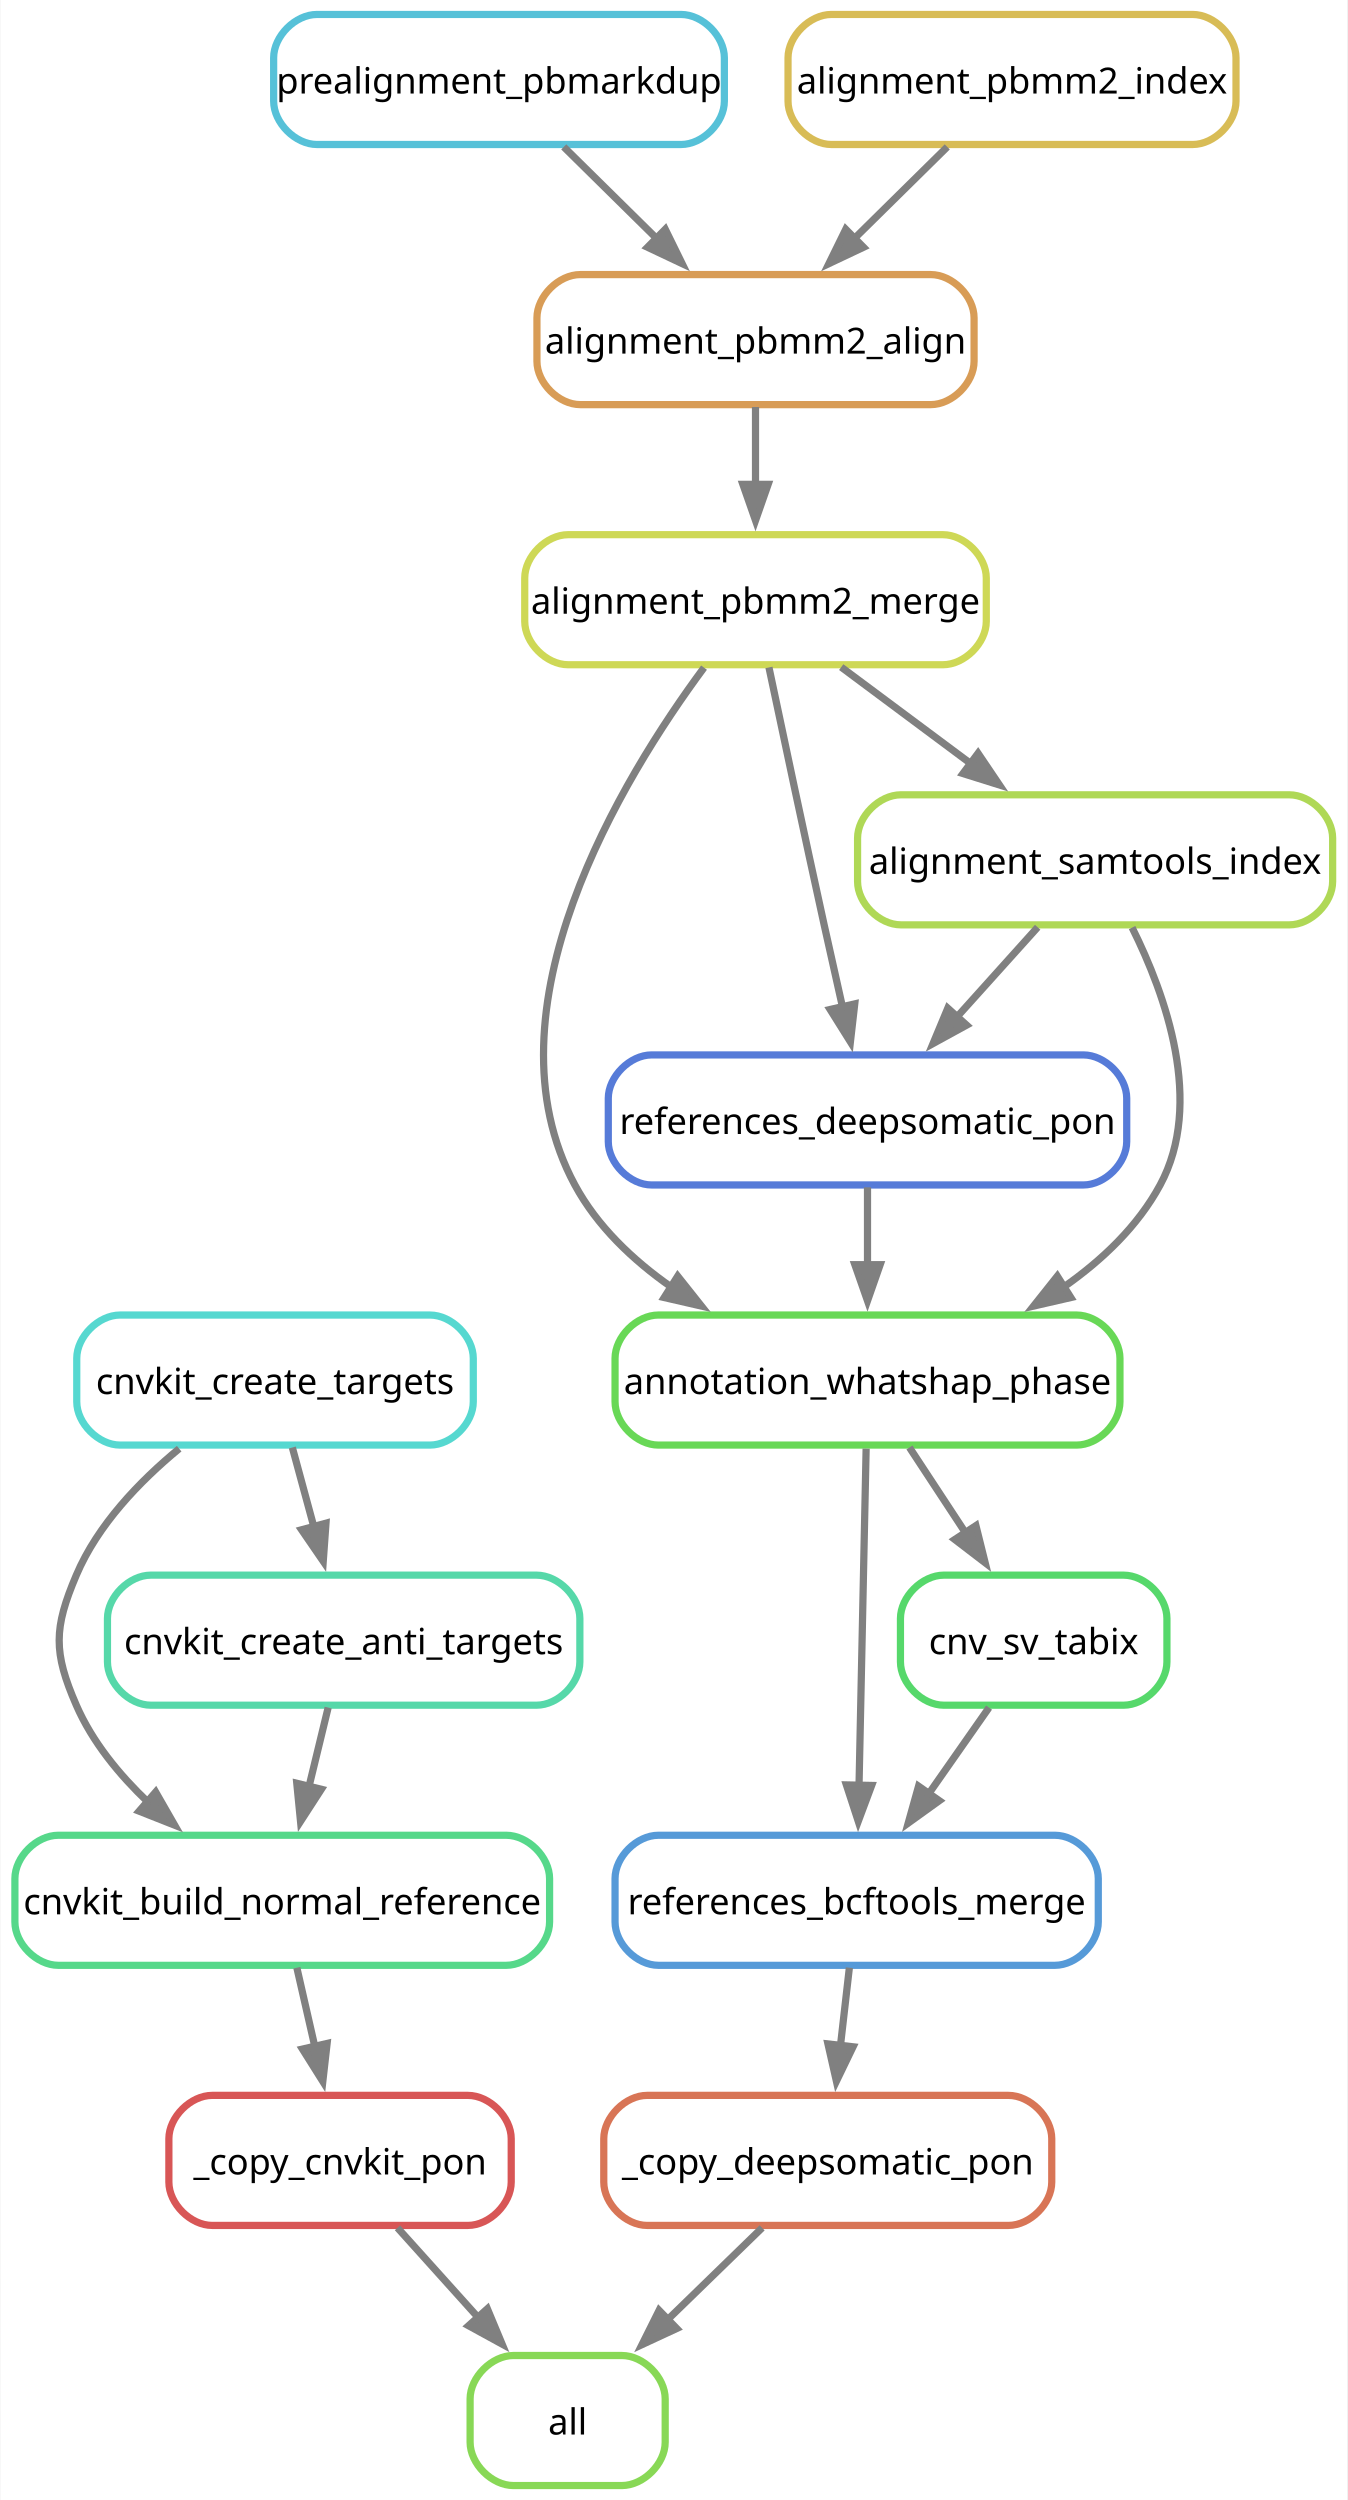
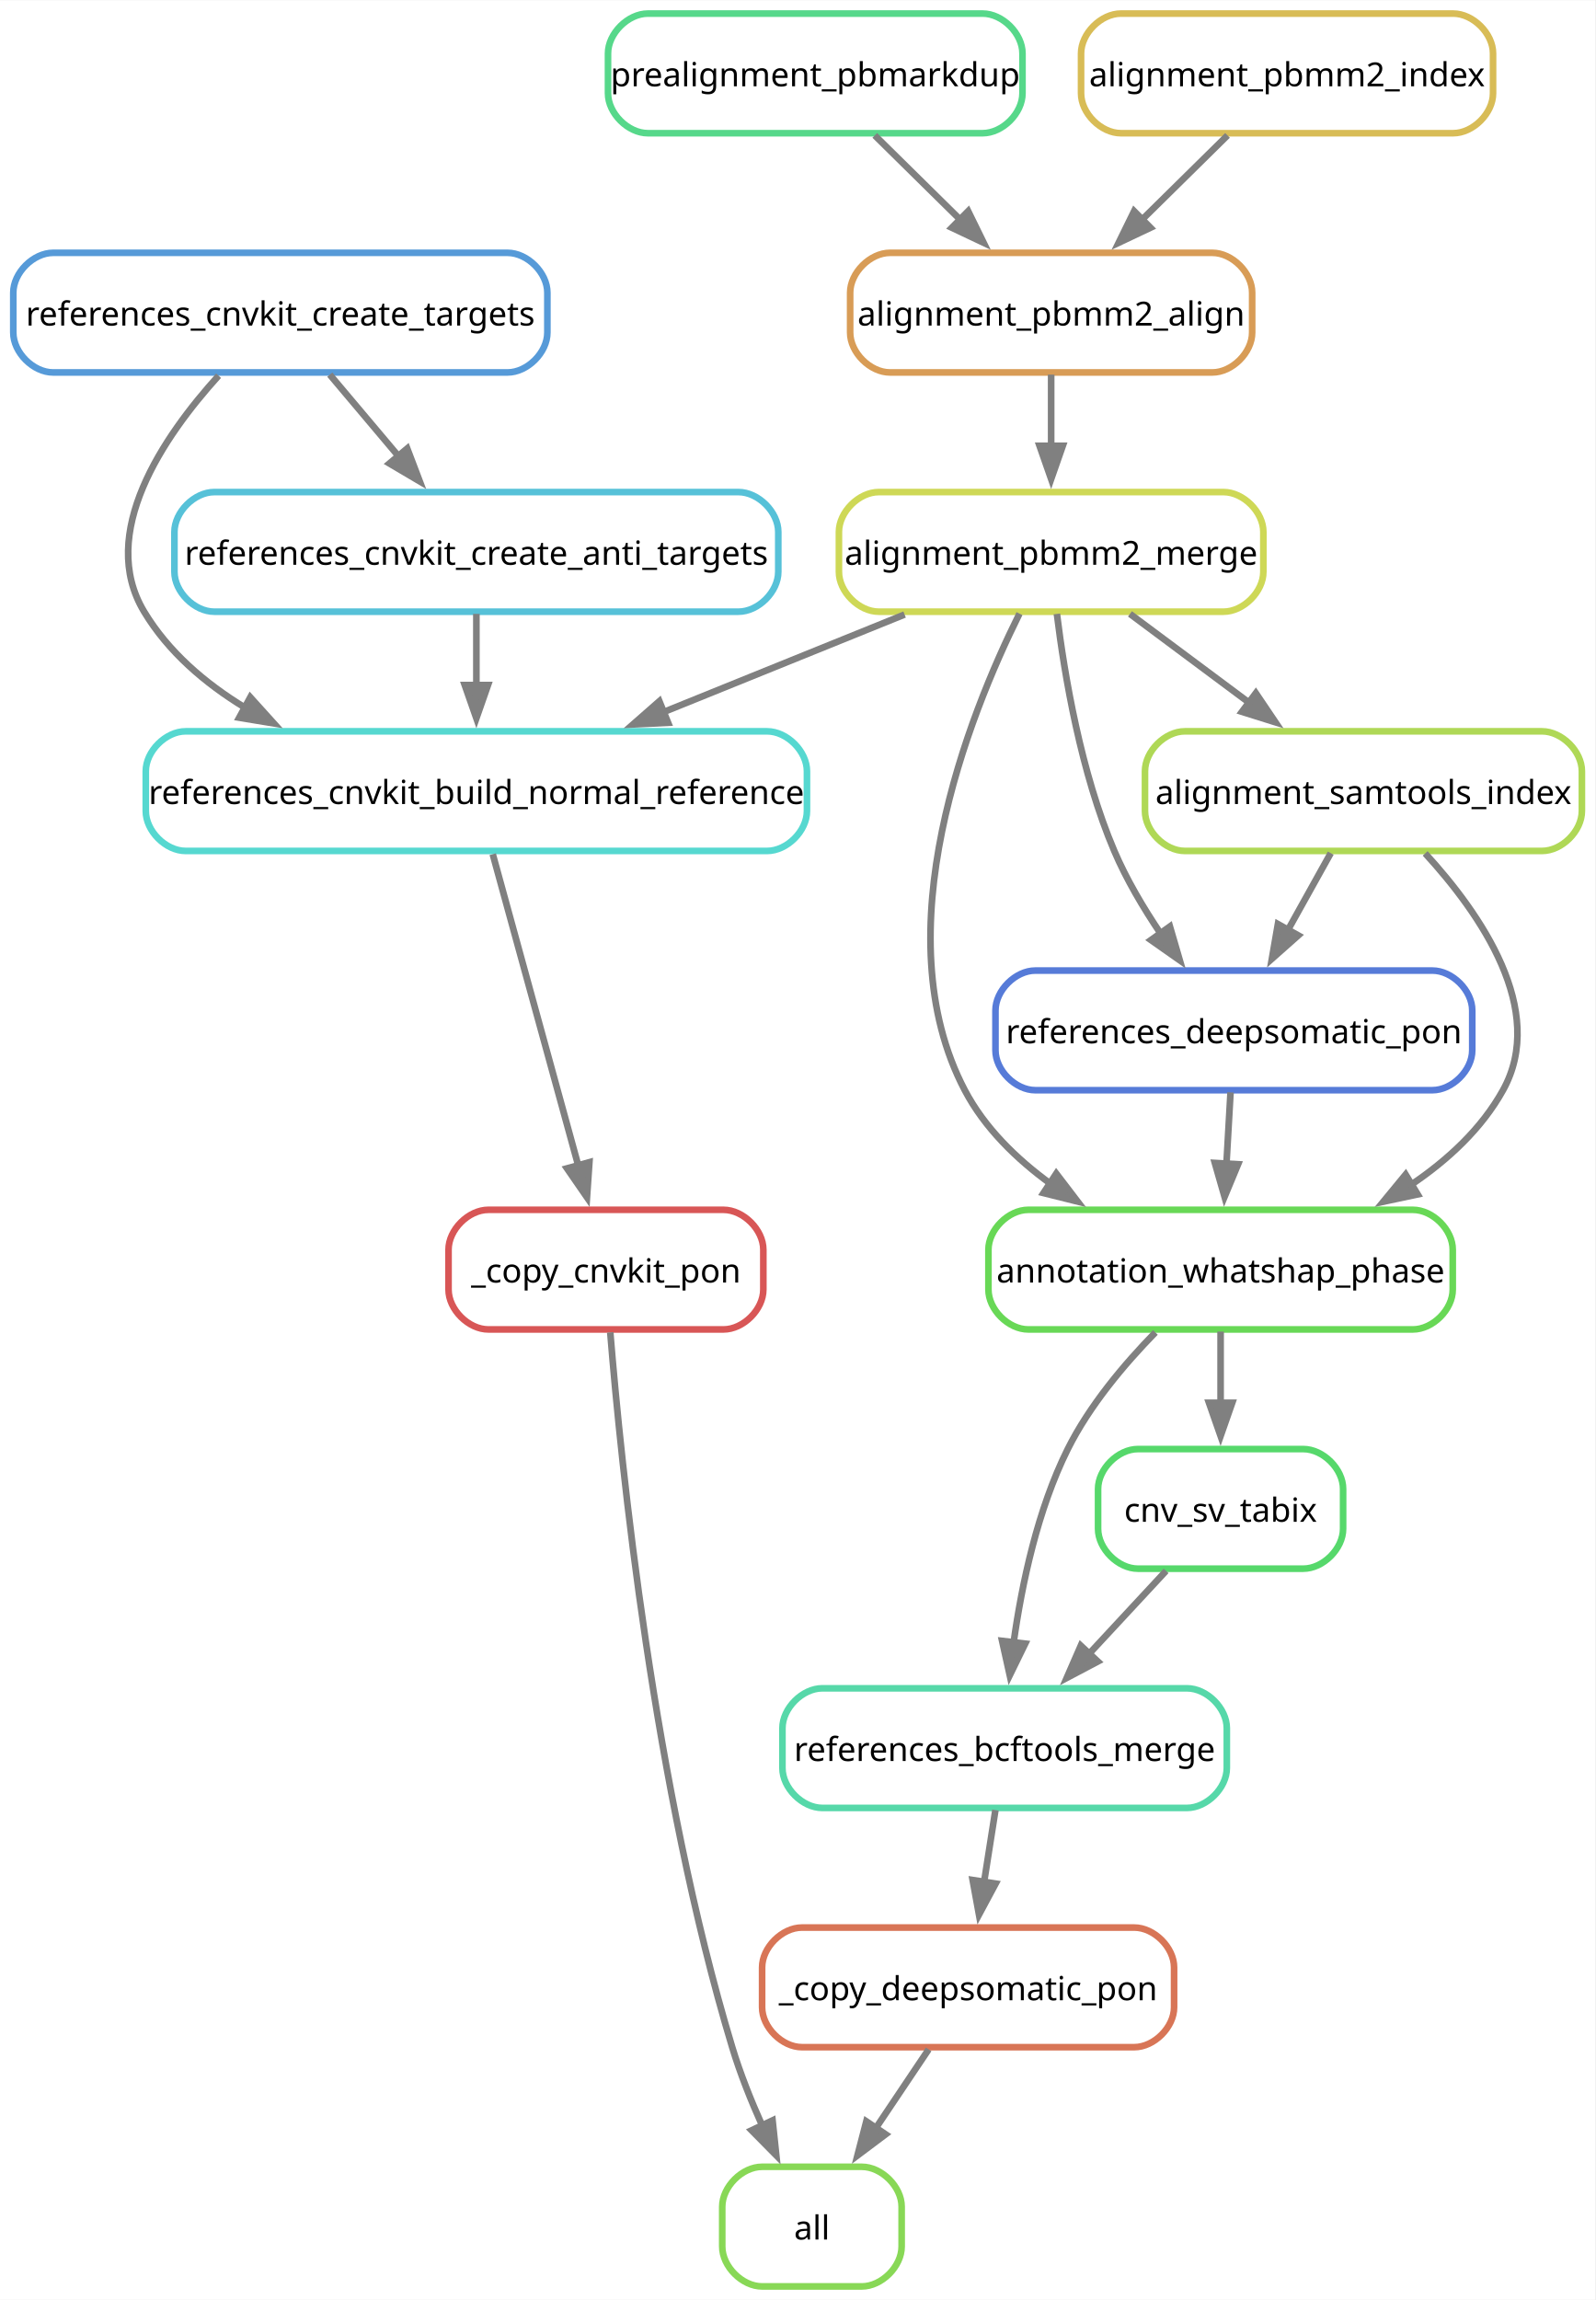
- <svg xmlns="http://www.w3.org/2000/svg" width="373pt" height="692pt" viewBox="0.00 0.00 372.75 692.00">
+ <svg xmlns="http://www.w3.org/2000/svg" width="480pt" height="692pt" viewBox="0.00 0.00 480.12 692.00">
  <g id="graph0" class="graph" transform="scale(1 1) rotate(0) translate(4 688)">
-     <polygon fill="white" stroke="none" points="-4,4 -4,-688 368.75,-688 368.75,4 -4,4" />
+     <polygon fill="white" stroke="none" points="-4,4 -4,-688 476.12,-688 476.12,4 -4,4" />
    <g id="node1" class="node">
-       <path fill="none" stroke="#88d856" stroke-width="2" d="M168,-36C168,-36 138,-36 138,-36 132,-36 126,-30 126,-24 126,-24 126,-12 126,-12 126,-6 132,0 138,0 138,0 168,0 168,0 174,0 180,-6 180,-12 180,-12 180,-24 180,-24 180,-30 174,-36 168,-36" />
-       <text text-anchor="middle" x="153" y="-14.12" font-family="sans" font-size="10.00">all</text>
+       <path fill="none" stroke="#88d856" stroke-width="2" d="M255.38,-36C255.38,-36 225.38,-36 225.38,-36 219.38,-36 213.38,-30 213.38,-24 213.38,-24 213.38,-12 213.38,-12 213.38,-6 219.38,0 225.38,0 225.38,0 255.38,0 255.38,0 261.38,0 267.38,-6 267.38,-12 267.38,-12 267.38,-24 267.38,-24 267.38,-30 261.38,-36 255.38,-36" />
+       <text text-anchor="middle" x="240.38" y="-14.12" font-family="sans" font-size="10.00">all</text>
    </g>
    <g id="node2" class="node">
-       <path fill="none" stroke="#d85656" stroke-width="2" d="M125.38,-108C125.38,-108 54.62,-108 54.62,-108 48.62,-108 42.62,-102 42.62,-96 42.62,-96 42.62,-84 42.62,-84 42.62,-78 48.62,-72 54.62,-72 54.62,-72 125.38,-72 125.38,-72 131.38,-72 137.38,-78 137.38,-84 137.38,-84 137.38,-96 137.38,-96 137.38,-102 131.38,-108 125.38,-108" />
-       <text text-anchor="middle" x="90" y="-86.12" font-family="sans" font-size="10.00">_copy_cnvkit_pon</text>
+       <path fill="none" stroke="#d85656" stroke-width="2" d="M213.75,-324C213.75,-324 143,-324 143,-324 137,-324 131,-318 131,-312 131,-312 131,-300 131,-300 131,-294 137,-288 143,-288 143,-288 213.75,-288 213.75,-288 219.75,-288 225.75,-294 225.75,-300 225.75,-300 225.75,-312 225.75,-312 225.75,-318 219.75,-324 213.75,-324" />
+       <text text-anchor="middle" x="178.38" y="-302.12" font-family="sans" font-size="10.00">_copy_cnvkit_pon</text>
    </g>
    <g id="edge2" class="edge">
-       <path fill="none" stroke="grey" stroke-width="2" d="M105.9,-71.34C112.71,-63.77 120.82,-54.75 128.38,-46.35" />
-       <polygon fill="grey" stroke="grey" stroke-width="2" points="130.78,-48.93 134.86,-39.15 125.57,-44.24 130.78,-48.93" />
+       <path fill="none" stroke="grey" stroke-width="2" d="M179.68,-287.1C182.91,-247.56 192.78,-150.08 216.38,-72 218.76,-64.1 222.07,-55.84 225.47,-48.26" />
+       <polygon fill="grey" stroke="grey" stroke-width="2" points="228.53,-49.97 229.65,-39.43 222.21,-46.97 228.53,-49.97" />
    </g>
    <g id="node3" class="node">
-       <path fill="none" stroke="#56d88a" stroke-width="2" d="M136,-180C136,-180 12,-180 12,-180 6,-180 0,-174 0,-168 0,-168 0,-156 0,-156 0,-150 6,-144 12,-144 12,-144 136,-144 136,-144 142,-144 148,-150 148,-156 148,-156 148,-168 148,-168 148,-174 142,-180 136,-180" />
-       <text text-anchor="middle" x="74" y="-158.12" font-family="sans" font-size="10.00">cnvkit_build_normal_reference</text>
+       <path fill="none" stroke="#56d8d0" stroke-width="2" d="M226.88,-468C226.88,-468 51.88,-468 51.88,-468 45.88,-468 39.88,-462 39.88,-456 39.88,-456 39.88,-444 39.88,-444 39.88,-438 45.88,-432 51.88,-432 51.88,-432 226.88,-432 226.88,-432 232.88,-432 238.88,-438 238.88,-444 238.88,-444 238.88,-456 238.88,-456 238.88,-462 232.88,-468 226.88,-468" />
+       <text text-anchor="middle" x="139.38" y="-446.12" font-family="sans" font-size="10.00">references_cnvkit_build_normal_reference</text>
    </g>
    <g id="edge3" class="edge">
-       <path fill="none" stroke="grey" stroke-width="2" d="M78.04,-143.34C79.56,-136.67 81.34,-128.89 83.05,-121.39" />
-       <polygon fill="grey" stroke="grey" stroke-width="2" points="86.42,-122.38 85.23,-111.85 79.59,-120.82 86.42,-122.38" />
+       <path fill="none" stroke="grey" stroke-width="2" d="M144.31,-431.02C150.79,-407.44 162.24,-365.73 170.07,-337.25" />
+       <polygon fill="grey" stroke="grey" stroke-width="2" points="173.4,-338.33 172.67,-327.76 166.65,-336.47 173.4,-338.33" />
    </g>
    <g id="node4" class="node">
-       <path fill="none" stroke="#56d8d0" stroke-width="2" d="M114.88,-324C114.88,-324 29.12,-324 29.12,-324 23.12,-324 17.12,-318 17.12,-312 17.12,-312 17.12,-300 17.12,-300 17.12,-294 23.12,-288 29.12,-288 29.12,-288 114.88,-288 114.88,-288 120.88,-288 126.88,-294 126.88,-300 126.88,-300 126.88,-312 126.88,-312 126.88,-318 120.88,-324 114.88,-324" />
-       <text text-anchor="middle" x="72" y="-302.12" font-family="sans" font-size="10.00">cnvkit_create_targets</text>
+       <path fill="none" stroke="#ced856" stroke-width="2" d="M364.25,-540C364.25,-540 260.5,-540 260.5,-540 254.5,-540 248.5,-534 248.5,-528 248.5,-528 248.5,-516 248.5,-516 248.5,-510 254.5,-504 260.5,-504 260.5,-504 364.25,-504 364.25,-504 370.25,-504 376.25,-510 376.25,-516 376.25,-516 376.25,-528 376.25,-528 376.25,-534 370.25,-540 364.25,-540" />
+       <text text-anchor="middle" x="312.38" y="-518.12" font-family="sans" font-size="10.00">alignment_pbmm2_merge</text>
+     </g>
+     <g id="edge6" class="edge">
+       <path fill="none" stroke="grey" stroke-width="2" d="M268.27,-503.15C246.19,-494.22 219.22,-483.31 195.66,-473.77" />
+       <polygon fill="grey" stroke="grey" stroke-width="2" points="197.09,-470.58 186.5,-470.07 194.46,-477.06 197.09,-470.58" />
+     </g>
+     <g id="node12" class="node">
+       <path fill="none" stroke="#68d856" stroke-width="2" d="M421.25,-324C421.25,-324 305.5,-324 305.5,-324 299.5,-324 293.5,-318 293.5,-312 293.5,-312 293.5,-300 293.5,-300 293.5,-294 299.5,-288 305.5,-288 305.5,-288 421.25,-288 421.25,-288 427.25,-288 433.25,-294 433.25,-300 433.25,-300 433.25,-312 433.25,-312 433.25,-318 427.25,-324 421.25,-324" />
+       <text text-anchor="middle" x="363.38" y="-302.12" font-family="sans" font-size="10.00">annotation_whatshap_phase</text>
+     </g>
+     <g id="edge16" class="edge">
+       <path fill="none" stroke="grey" stroke-width="2" d="M302.85,-503.42C287.51,-472.55 261.48,-407.37 286.38,-360 292.32,-348.69 301.9,-339.32 312.3,-331.77" />
+       <polygon fill="grey" stroke="grey" stroke-width="2" points="313.92,-334.9 320.36,-326.48 310.07,-329.05 313.92,-334.9" />
+     </g>
+     <g id="node13" class="node">
+       <path fill="none" stroke="#567bd8" stroke-width="2" d="M427.12,-396C427.12,-396 307.62,-396 307.62,-396 301.62,-396 295.62,-390 295.62,-384 295.62,-384 295.62,-372 295.62,-372 295.62,-366 301.62,-360 307.62,-360 307.62,-360 427.12,-360 427.12,-360 433.12,-360 439.12,-366 439.12,-372 439.12,-372 439.12,-384 439.12,-384 439.12,-390 433.12,-396 427.12,-396" />
+       <text text-anchor="middle" x="367.38" y="-374.12" font-family="sans" font-size="10.00">references_deepsomatic_pon</text>
+     </g>
+     <g id="edge18" class="edge">
+       <path fill="none" stroke="grey" stroke-width="2" d="M314.11,-503.33C316.39,-484.93 321.33,-455.54 331.38,-432 335.01,-423.48 340.1,-414.89 345.3,-407.18" />
+       <polygon fill="grey" stroke="grey" stroke-width="2" points="348.12,-409.26 351.09,-399.09 342.42,-405.18 348.12,-409.26" />
+     </g>
+     <g id="node14" class="node">
+       <path fill="none" stroke="#afd856" stroke-width="2" d="M460.12,-468C460.12,-468 352.62,-468 352.62,-468 346.62,-468 340.62,-462 340.62,-456 340.62,-456 340.62,-444 340.62,-444 340.62,-438 346.62,-432 352.62,-432 352.62,-432 460.12,-432 460.12,-432 466.12,-432 472.12,-438 472.12,-444 472.12,-444 472.12,-456 472.12,-456 472.12,-462 466.12,-468 460.12,-468" />
+       <text text-anchor="middle" x="406.38" y="-446.12" font-family="sans" font-size="10.00">alignment_samtools_index</text>
+     </g>
+     <g id="edge19" class="edge">
+       <path fill="none" stroke="grey" stroke-width="2" d="M336.1,-503.34C347.03,-495.19 360.22,-485.37 372.2,-476.45" />
+       <polygon fill="grey" stroke="grey" stroke-width="2" points="373.98,-479.49 379.91,-470.71 369.8,-473.88 373.98,-479.49" />
+     </g>
+     <g id="node5" class="node">
+       <path fill="none" stroke="#d89c56" stroke-width="2" d="M360.88,-612C360.88,-612 263.88,-612 263.88,-612 257.88,-612 251.88,-606 251.88,-600 251.88,-600 251.88,-588 251.88,-588 251.88,-582 257.88,-576 263.88,-576 263.88,-576 360.88,-576 360.88,-576 366.88,-576 372.88,-582 372.88,-588 372.88,-588 372.88,-600 372.88,-600 372.88,-606 366.88,-612 360.88,-612" />
+       <text text-anchor="middle" x="312.38" y="-590.12" font-family="sans" font-size="10.00">alignment_pbmm2_align</text>
+     </g>
+     <g id="edge7" class="edge">
+       <path fill="none" stroke="grey" stroke-width="2" d="M312.38,-575.34C312.38,-568.75 312.38,-561.08 312.38,-553.67" />
+       <polygon fill="grey" stroke="grey" stroke-width="2" points="315.88,-553.93 312.38,-543.93 308.88,-553.93 315.88,-553.93" />
+     </g>
+     <g id="node6" class="node">
+       <path fill="none" stroke="#56d88a" stroke-width="2" d="M291.75,-684C291.75,-684 191,-684 191,-684 185,-684 179,-678 179,-672 179,-672 179,-660 179,-660 179,-654 185,-648 191,-648 191,-648 291.75,-648 291.75,-648 297.75,-648 303.75,-654 303.75,-660 303.75,-660 303.75,-672 303.75,-672 303.75,-678 297.75,-684 291.75,-684" />
+       <text text-anchor="middle" x="241.38" y="-662.12" font-family="sans" font-size="10.00">prealignment_pbmarkdup</text>
+     </g>
+     <g id="edge8" class="edge">
+       <path fill="none" stroke="grey" stroke-width="2" d="M259.29,-647.34C267.14,-639.6 276.51,-630.36 285.19,-621.81" />
+       <polygon fill="grey" stroke="grey" stroke-width="2" points="287.4,-624.54 292.06,-615.03 282.48,-619.56 287.4,-624.54" />
+     </g>
+     <g id="node7" class="node">
+       <path fill="none" stroke="#d8bc56" stroke-width="2" d="M433.38,-684C433.38,-684 333.38,-684 333.38,-684 327.38,-684 321.38,-678 321.38,-672 321.38,-672 321.38,-660 321.38,-660 321.38,-654 327.38,-648 333.38,-648 333.38,-648 433.38,-648 433.38,-648 439.38,-648 445.38,-654 445.38,-660 445.38,-660 445.38,-672 445.38,-672 445.38,-678 439.38,-684 433.38,-684" />
+       <text text-anchor="middle" x="383.38" y="-662.12" font-family="sans" font-size="10.00">alignment_pbmm2_index</text>
+     </g>
+     <g id="edge9" class="edge">
+       <path fill="none" stroke="grey" stroke-width="2" d="M365.46,-647.34C357.61,-639.6 348.24,-630.36 339.56,-621.81" />
+       <polygon fill="grey" stroke="grey" stroke-width="2" points="342.27,-619.56 332.69,-615.03 337.35,-624.54 342.27,-619.56" />
+     </g>
+     <g id="node8" class="node">
+       <path fill="none" stroke="#569ad8" stroke-width="2" d="M148.75,-612C148.75,-612 12,-612 12,-612 6,-612 0,-606 0,-600 0,-600 0,-588 0,-588 0,-582 6,-576 12,-576 12,-576 148.75,-576 148.75,-576 154.75,-576 160.75,-582 160.75,-588 160.75,-588 160.75,-600 160.75,-600 160.75,-606 154.75,-612 148.75,-612" />
+       <text text-anchor="middle" x="80.38" y="-590.12" font-family="sans" font-size="10.00">references_cnvkit_create_targets</text>
+     </g>
+     <g id="edge4" class="edge">
+       <path fill="none" stroke="grey" stroke-width="2" d="M61.79,-575.02C45.11,-556.62 25.25,-527.47 39.38,-504 46.63,-491.95 57.64,-482.49 69.75,-475.12" />
+       <polygon fill="grey" stroke="grey" stroke-width="2" points="71.34,-478.24 78.44,-470.38 67.99,-472.1 71.34,-478.24" />
+     </g>
+     <g id="node9" class="node">
+       <path fill="none" stroke="#56c1d8" stroke-width="2" d="M218.25,-540C218.25,-540 60.5,-540 60.5,-540 54.5,-540 48.5,-534 48.5,-528 48.5,-528 48.5,-516 48.5,-516 48.5,-510 54.5,-504 60.5,-504 60.5,-504 218.25,-504 218.25,-504 224.25,-504 230.25,-510 230.25,-516 230.25,-516 230.25,-528 230.25,-528 230.25,-534 224.25,-540 218.25,-540" />
+       <text text-anchor="middle" x="139.38" y="-518.12" font-family="sans" font-size="10.00">references_cnvkit_create_anti_targets</text>
+     </g>
+     <g id="edge10" class="edge">
+       <path fill="none" stroke="grey" stroke-width="2" d="M95.26,-575.34C101.57,-567.85 109.08,-558.95 116.09,-550.63" />
+       <polygon fill="grey" stroke="grey" stroke-width="2" points="118.57,-553.12 122.34,-543.22 113.21,-548.61 118.57,-553.12" />
    </g>
    <g id="edge5" class="edge">
-       <path fill="none" stroke="grey" stroke-width="2" d="M45.47,-287.01C34.47,-277.94 22.91,-265.91 17,-252 10.74,-237.28 10.61,-230.67 17,-216 21.42,-205.85 28.85,-196.77 36.91,-189.11" />
-       <polygon fill="grey" stroke="grey" stroke-width="2" points="38.96,-191.97 44.23,-182.78 34.38,-186.67 38.96,-191.97" />
+       <path fill="none" stroke="grey" stroke-width="2" d="M139.38,-503.34C139.38,-496.75 139.38,-489.08 139.38,-481.67" />
+       <polygon fill="grey" stroke="grey" stroke-width="2" points="142.88,-481.93 139.38,-471.93 135.88,-481.93 142.88,-481.93" />
    </g>
-     <g id="node5" class="node">
-       <path fill="none" stroke="#56d8a9" stroke-width="2" d="M144.38,-252C144.38,-252 37.62,-252 37.62,-252 31.63,-252 25.62,-246 25.62,-240 25.62,-240 25.62,-228 25.62,-228 25.62,-222 31.62,-216 37.62,-216 37.62,-216 144.38,-216 144.38,-216 150.38,-216 156.38,-222 156.38,-228 156.38,-228 156.38,-240 156.38,-240 156.38,-246 150.38,-252 144.38,-252" />
-       <text text-anchor="middle" x="91" y="-230.12" font-family="sans" font-size="10.00">cnvkit_create_anti_targets</text>
-     </g>
-     <g id="edge6" class="edge">
-       <path fill="none" stroke="grey" stroke-width="2" d="M76.79,-287.34C78.6,-280.67 80.72,-272.89 82.75,-265.39" />
-       <polygon fill="grey" stroke="grey" stroke-width="2" points="86.11,-266.39 85.35,-255.82 79.35,-264.56 86.11,-266.39" />
-     </g>
-     <g id="edge4" class="edge">
-       <path fill="none" stroke="grey" stroke-width="2" d="M86.71,-215.34C85.09,-208.67 83.2,-200.89 81.38,-193.39" />
-       <polygon fill="grey" stroke="grey" stroke-width="2" points="84.82,-192.73 79.06,-183.84 78.02,-194.39 84.82,-192.73" />
-     </g>
-     <g id="node6" class="node">
-       <path fill="none" stroke="#d87556" stroke-width="2" d="M275,-108C275,-108 175,-108 175,-108 169,-108 163,-102 163,-96 163,-96 163,-84 163,-84 163,-78 169,-72 175,-72 175,-72 275,-72 275,-72 281,-72 287,-78 287,-84 287,-84 287,-96 287,-96 287,-102 281,-108 275,-108" />
-       <text text-anchor="middle" x="225" y="-86.12" font-family="sans" font-size="10.00">_copy_deepsomatic_pon</text>
+     <g id="node10" class="node">
+       <path fill="none" stroke="#d87556" stroke-width="2" d="M337.38,-108C337.38,-108 237.38,-108 237.38,-108 231.38,-108 225.38,-102 225.38,-96 225.38,-96 225.38,-84 225.38,-84 225.38,-78 231.38,-72 237.38,-72 237.38,-72 337.38,-72 337.38,-72 343.38,-72 349.38,-78 349.38,-84 349.38,-84 349.38,-96 349.38,-96 349.38,-102 343.38,-108 337.38,-108" />
+       <text text-anchor="middle" x="287.38" y="-86.12" font-family="sans" font-size="10.00">_copy_deepsomatic_pon</text>
    </g>
    <g id="edge1" class="edge">
-       <path fill="none" stroke="grey" stroke-width="2" d="M206.83,-71.34C198.88,-63.6 189.37,-54.36 180.57,-45.81" />
-       <polygon fill="grey" stroke="grey" stroke-width="2" points="183.19,-43.47 173.58,-39.01 178.31,-48.49 183.19,-43.47" />
+       <path fill="none" stroke="grey" stroke-width="2" d="M275.51,-71.34C270.65,-64.1 264.9,-55.53 259.48,-47.45" />
+       <polygon fill="grey" stroke="grey" stroke-width="2" points="262.56,-45.77 254.08,-39.41 256.75,-49.67 262.56,-45.77" />
    </g>
-     <g id="node7" class="node">
-       <path fill="none" stroke="#569ad8" stroke-width="2" d="M287.88,-180C287.88,-180 178.12,-180 178.12,-180 172.12,-180 166.12,-174 166.12,-168 166.12,-168 166.12,-156 166.12,-156 166.12,-150 172.12,-144 178.12,-144 178.12,-144 287.88,-144 287.88,-144 293.88,-144 299.88,-150 299.88,-156 299.88,-156 299.88,-168 299.88,-168 299.88,-174 293.88,-180 287.88,-180" />
-       <text text-anchor="middle" x="233" y="-158.12" font-family="sans" font-size="10.00">references_bcftools_merge</text>
+     <g id="node11" class="node">
+       <path fill="none" stroke="#56d8a9" stroke-width="2" d="M353.25,-180C353.25,-180 243.5,-180 243.5,-180 237.5,-180 231.5,-174 231.5,-168 231.5,-168 231.5,-156 231.5,-156 231.5,-150 237.5,-144 243.5,-144 243.5,-144 353.25,-144 353.25,-144 359.25,-144 365.25,-150 365.25,-156 365.25,-156 365.25,-168 365.25,-168 365.25,-174 359.25,-180 353.25,-180" />
+       <text text-anchor="middle" x="298.38" y="-158.12" font-family="sans" font-size="10.00">references_bcftools_merge</text>
    </g>
-     <g id="edge7" class="edge">
-       <path fill="none" stroke="grey" stroke-width="2" d="M230.98,-143.34C230.23,-136.75 229.35,-129.08 228.5,-121.67" />
-       <polygon fill="grey" stroke="grey" stroke-width="2" points="232,-121.45 227.39,-111.91 225.05,-122.24 232,-121.45" />
+     <g id="edge11" class="edge">
+       <path fill="none" stroke="grey" stroke-width="2" d="M295.6,-143.34C294.56,-136.75 293.36,-129.08 292.19,-121.67" />
+       <polygon fill="grey" stroke="grey" stroke-width="2" points="295.67,-121.23 290.66,-111.89 288.75,-122.31 295.67,-121.23" />
    </g>
-     <g id="node8" class="node">
-       <path fill="none" stroke="#68d856" stroke-width="2" d="M293.88,-324C293.88,-324 178.12,-324 178.12,-324 172.12,-324 166.12,-318 166.12,-312 166.12,-312 166.12,-300 166.12,-300 166.12,-294 172.12,-288 178.12,-288 178.12,-288 293.88,-288 293.88,-288 299.88,-288 305.88,-294 305.88,-300 305.88,-300 305.88,-312 305.88,-312 305.88,-318 299.88,-324 293.88,-324" />
-       <text text-anchor="middle" x="236" y="-302.12" font-family="sans" font-size="10.00">annotation_whatshap_phase</text>
-     </g>
-     <g id="edge9" class="edge">
-       <path fill="none" stroke="grey" stroke-width="2" d="M235.62,-287.02C235.12,-263.54 234.25,-222.11 233.65,-193.64" />
-       <polygon fill="grey" stroke="grey" stroke-width="2" points="237.15,-193.79 233.44,-183.86 230.15,-193.94 237.15,-193.79" />
+     <g id="edge12" class="edge">
+       <path fill="none" stroke="grey" stroke-width="2" d="M343.75,-287.1C334.41,-277.55 323.9,-265.08 317.38,-252 308.32,-233.84 303.57,-211.49 301.08,-193.74" />
+       <polygon fill="grey" stroke="grey" stroke-width="2" points="304.57,-193.45 299.92,-183.93 297.62,-194.27 304.57,-193.45" />
    </g>
    <g id="node15" class="node">
-       <path fill="none" stroke="#56d86b" stroke-width="2" d="M306.88,-252C306.88,-252 257.12,-252 257.12,-252 251.12,-252 245.12,-246 245.12,-240 245.12,-240 245.12,-228 245.12,-228 245.12,-222 251.12,-216 257.12,-216 257.12,-216 306.88,-216 306.88,-216 312.88,-216 318.88,-222 318.88,-228 318.88,-228 318.88,-240 318.88,-240 318.88,-246 312.88,-252 306.88,-252" />
-       <text text-anchor="middle" x="282" y="-230.12" font-family="sans" font-size="10.00">cnv_sv_tabix</text>
+       <path fill="none" stroke="#56d86b" stroke-width="2" d="M388.25,-252C388.25,-252 338.5,-252 338.5,-252 332.5,-252 326.5,-246 326.5,-240 326.5,-240 326.5,-228 326.5,-228 326.5,-222 332.5,-216 338.5,-216 338.5,-216 388.25,-216 388.25,-216 394.25,-216 400.25,-222 400.25,-228 400.25,-228 400.25,-240 400.25,-240 400.25,-246 394.25,-252 388.25,-252" />
+       <text text-anchor="middle" x="363.38" y="-230.12" font-family="sans" font-size="10.00">cnv_sv_tabix</text>
    </g>
-     <g id="edge19" class="edge">
-       <path fill="none" stroke="grey" stroke-width="2" d="M247.61,-287.34C252.31,-280.18 257.87,-271.73 263.12,-263.73" />
-       <polygon fill="grey" stroke="grey" stroke-width="2" points="266.01,-265.71 268.57,-255.43 260.16,-261.87 266.01,-265.71" />
+     <g id="edge20" class="edge">
+       <path fill="none" stroke="grey" stroke-width="2" d="M363.38,-287.34C363.38,-280.75 363.38,-273.08 363.38,-265.67" />
+       <polygon fill="grey" stroke="grey" stroke-width="2" points="366.88,-265.93 363.38,-255.93 359.88,-265.93 366.88,-265.93" />
    </g>
-     <g id="node9" class="node">
-       <path fill="none" stroke="#567bd8" stroke-width="2" d="M295.75,-396C295.75,-396 176.25,-396 176.25,-396 170.25,-396 164.25,-390 164.25,-384 164.25,-384 164.25,-372 164.25,-372 164.25,-366 170.25,-360 176.25,-360 176.25,-360 295.75,-360 295.75,-360 301.75,-360 307.75,-366 307.75,-372 307.75,-372 307.75,-384 307.75,-384 307.75,-390 301.75,-396 295.75,-396" />
-       <text text-anchor="middle" x="236" y="-374.12" font-family="sans" font-size="10.00">references_deepsomatic_pon</text>
-     </g>
-     <g id="edge12" class="edge">
-       <path fill="none" stroke="grey" stroke-width="2" d="M236,-359.34C236,-352.75 236,-345.08 236,-337.67" />
-       <polygon fill="grey" stroke="grey" stroke-width="2" points="239.5,-337.93 236,-327.93 232.5,-337.93 239.5,-337.93" />
-     </g>
-     <g id="node10" class="node">
-       <path fill="none" stroke="#ced856" stroke-width="2" d="M256.88,-540C256.88,-540 153.12,-540 153.12,-540 147.12,-540 141.12,-534 141.12,-528 141.12,-528 141.12,-516 141.12,-516 141.12,-510 147.12,-504 153.12,-504 153.12,-504 256.88,-504 256.88,-504 262.88,-504 268.88,-510 268.88,-516 268.88,-516 268.88,-528 268.88,-528 268.88,-534 262.88,-540 256.88,-540" />
-       <text text-anchor="middle" x="205" y="-518.12" font-family="sans" font-size="10.00">alignment_pbmm2_merge</text>
-     </g>
-     <g id="edge11" class="edge">
-       <path fill="none" stroke="grey" stroke-width="2" d="M190.75,-503.2C168.06,-472.54 128.83,-408.4 155,-360 161.17,-348.58 171,-339.23 181.71,-331.73" />
-       <polygon fill="grey" stroke="grey" stroke-width="2" points="183.46,-334.76 190.05,-326.47 179.72,-328.84 183.46,-334.76" />
+     <g id="edge15" class="edge">
+       <path fill="none" stroke="grey" stroke-width="2" d="M366.37,-359.34C365.99,-352.75 365.55,-345.08 365.13,-337.67" />
+       <polygon fill="grey" stroke="grey" stroke-width="2" points="368.64,-337.71 364.57,-327.92 361.65,-338.11 368.64,-337.71" />
    </g>
    <g id="edge14" class="edge">
-       <path fill="none" stroke="grey" stroke-width="2" d="M208.72,-503.26C212.51,-485.28 218.57,-456.69 224,-432 225.62,-424.63 227.4,-416.69 229.08,-409.26" />
-       <polygon fill="grey" stroke="grey" stroke-width="2" points="232.47,-410.13 231.27,-399.61 225.65,-408.58 232.47,-410.13" />
-     </g>
-     <g id="node14" class="node">
-       <path fill="none" stroke="#afd856" stroke-width="2" d="M352.75,-468C352.75,-468 245.25,-468 245.25,-468 239.25,-468 233.25,-462 233.25,-456 233.25,-456 233.25,-444 233.25,-444 233.25,-438 239.25,-432 245.25,-432 245.25,-432 352.75,-432 352.75,-432 358.75,-432 364.75,-438 364.75,-444 364.75,-444 364.75,-456 364.75,-456 364.75,-462 358.75,-468 352.75,-468" />
-       <text text-anchor="middle" x="299" y="-446.12" font-family="sans" font-size="10.00">alignment_samtools_index</text>
-     </g>
-     <g id="edge18" class="edge">
-       <path fill="none" stroke="grey" stroke-width="2" d="M228.72,-503.34C239.66,-495.19 252.84,-485.37 264.83,-476.45" />
-       <polygon fill="grey" stroke="grey" stroke-width="2" points="266.6,-479.49 272.53,-470.71 262.42,-473.88 266.6,-479.49" />
-     </g>
-     <g id="node11" class="node">
-       <path fill="none" stroke="#d89c56" stroke-width="2" d="M253.5,-612C253.5,-612 156.5,-612 156.5,-612 150.5,-612 144.5,-606 144.5,-600 144.5,-600 144.5,-588 144.5,-588 144.5,-582 150.5,-576 156.5,-576 156.5,-576 253.5,-576 253.5,-576 259.5,-576 265.5,-582 265.5,-588 265.5,-588 265.5,-600 265.5,-600 265.5,-606 259.5,-612 253.5,-612" />
-       <text text-anchor="middle" x="205" y="-590.12" font-family="sans" font-size="10.00">alignment_pbmm2_align</text>
-     </g>
-     <g id="edge15" class="edge">
-       <path fill="none" stroke="grey" stroke-width="2" d="M205,-575.34C205,-568.75 205,-561.08 205,-553.67" />
-       <polygon fill="grey" stroke="grey" stroke-width="2" points="208.5,-553.93 205,-543.93 201.5,-553.93 208.5,-553.93" />
-     </g>
-     <g id="node12" class="node">
-       <path fill="none" stroke="#56c1d8" stroke-width="2" d="M184.38,-684C184.38,-684 83.62,-684 83.62,-684 77.62,-684 71.62,-678 71.62,-672 71.62,-672 71.62,-660 71.62,-660 71.62,-654 77.62,-648 83.62,-648 83.62,-648 184.38,-648 184.38,-648 190.38,-648 196.38,-654 196.38,-660 196.38,-660 196.38,-672 196.38,-672 196.38,-678 190.38,-684 184.38,-684" />
-       <text text-anchor="middle" x="134" y="-662.12" font-family="sans" font-size="10.00">prealignment_pbmarkdup</text>
-     </g>
-     <g id="edge16" class="edge">
-       <path fill="none" stroke="grey" stroke-width="2" d="M151.92,-647.34C159.76,-639.6 169.14,-630.36 177.81,-621.81" />
-       <polygon fill="grey" stroke="grey" stroke-width="2" points="180.02,-624.54 184.69,-615.03 175.11,-619.56 180.02,-624.54" />
-     </g>
-     <g id="node13" class="node">
-       <path fill="none" stroke="#d8bc56" stroke-width="2" d="M326,-684C326,-684 226,-684 226,-684 220,-684 214,-678 214,-672 214,-672 214,-660 214,-660 214,-654 220,-648 226,-648 226,-648 326,-648 326,-648 332,-648 338,-654 338,-660 338,-660 338,-672 338,-672 338,-678 332,-684 326,-684" />
-       <text text-anchor="middle" x="276" y="-662.12" font-family="sans" font-size="10.00">alignment_pbmm2_index</text>
+       <path fill="none" stroke="grey" stroke-width="2" d="M424.95,-431.26C441.67,-413.05 461.72,-384.05 448.38,-360 441.92,-348.36 431.72,-338.94 420.6,-331.46" />
+       <polygon fill="grey" stroke="grey" stroke-width="2" points="422.7,-328.64 412.34,-326.44 419.07,-334.62 422.7,-328.64" />
    </g>
    <g id="edge17" class="edge">
-       <path fill="none" stroke="grey" stroke-width="2" d="M258.08,-647.34C250.24,-639.6 240.86,-630.36 232.19,-621.81" />
-       <polygon fill="grey" stroke="grey" stroke-width="2" points="234.89,-619.56 225.31,-615.03 229.98,-624.54 234.89,-619.56" />
-     </g>
-     <g id="edge10" class="edge">
-       <path fill="none" stroke="grey" stroke-width="2" d="M309.24,-431.25C318.58,-412.5 329.22,-382.6 317,-360 310.83,-348.58 301,-339.23 290.29,-331.73" />
-       <polygon fill="grey" stroke="grey" stroke-width="2" points="292.28,-328.84 281.95,-326.47 288.54,-334.76 292.28,-328.84" />
+       <path fill="none" stroke="grey" stroke-width="2" d="M396.53,-431.34C392.64,-424.34 388.05,-416.12 383.69,-408.28" />
+       <polygon fill="grey" stroke="grey" stroke-width="2" points="386.75,-406.58 378.82,-399.55 380.63,-409.99 386.75,-406.58" />
    </g>
    <g id="edge13" class="edge">
-       <path fill="none" stroke="grey" stroke-width="2" d="M283.1,-431.34C276.29,-423.77 268.18,-414.75 260.62,-406.35" />
-       <polygon fill="grey" stroke="grey" stroke-width="2" points="263.43,-404.24 254.14,-399.15 258.22,-408.93 263.43,-404.24" />
-     </g>
-     <g id="edge8" class="edge">
-       <path fill="none" stroke="grey" stroke-width="2" d="M269.64,-215.34C264.57,-208.1 258.57,-199.53 252.92,-191.45" />
-       <polygon fill="grey" stroke="grey" stroke-width="2" points="255.87,-189.57 247.27,-183.38 250.13,-193.58 255.87,-189.57" />
+       <path fill="none" stroke="grey" stroke-width="2" d="M346.97,-215.34C339.94,-207.77 331.57,-198.75 323.77,-190.35" />
+       <polygon fill="grey" stroke="grey" stroke-width="2" points="326.43,-188.07 317.06,-183.12 321.3,-192.83 326.43,-188.07" />
    </g>
  </g>
</svg>
